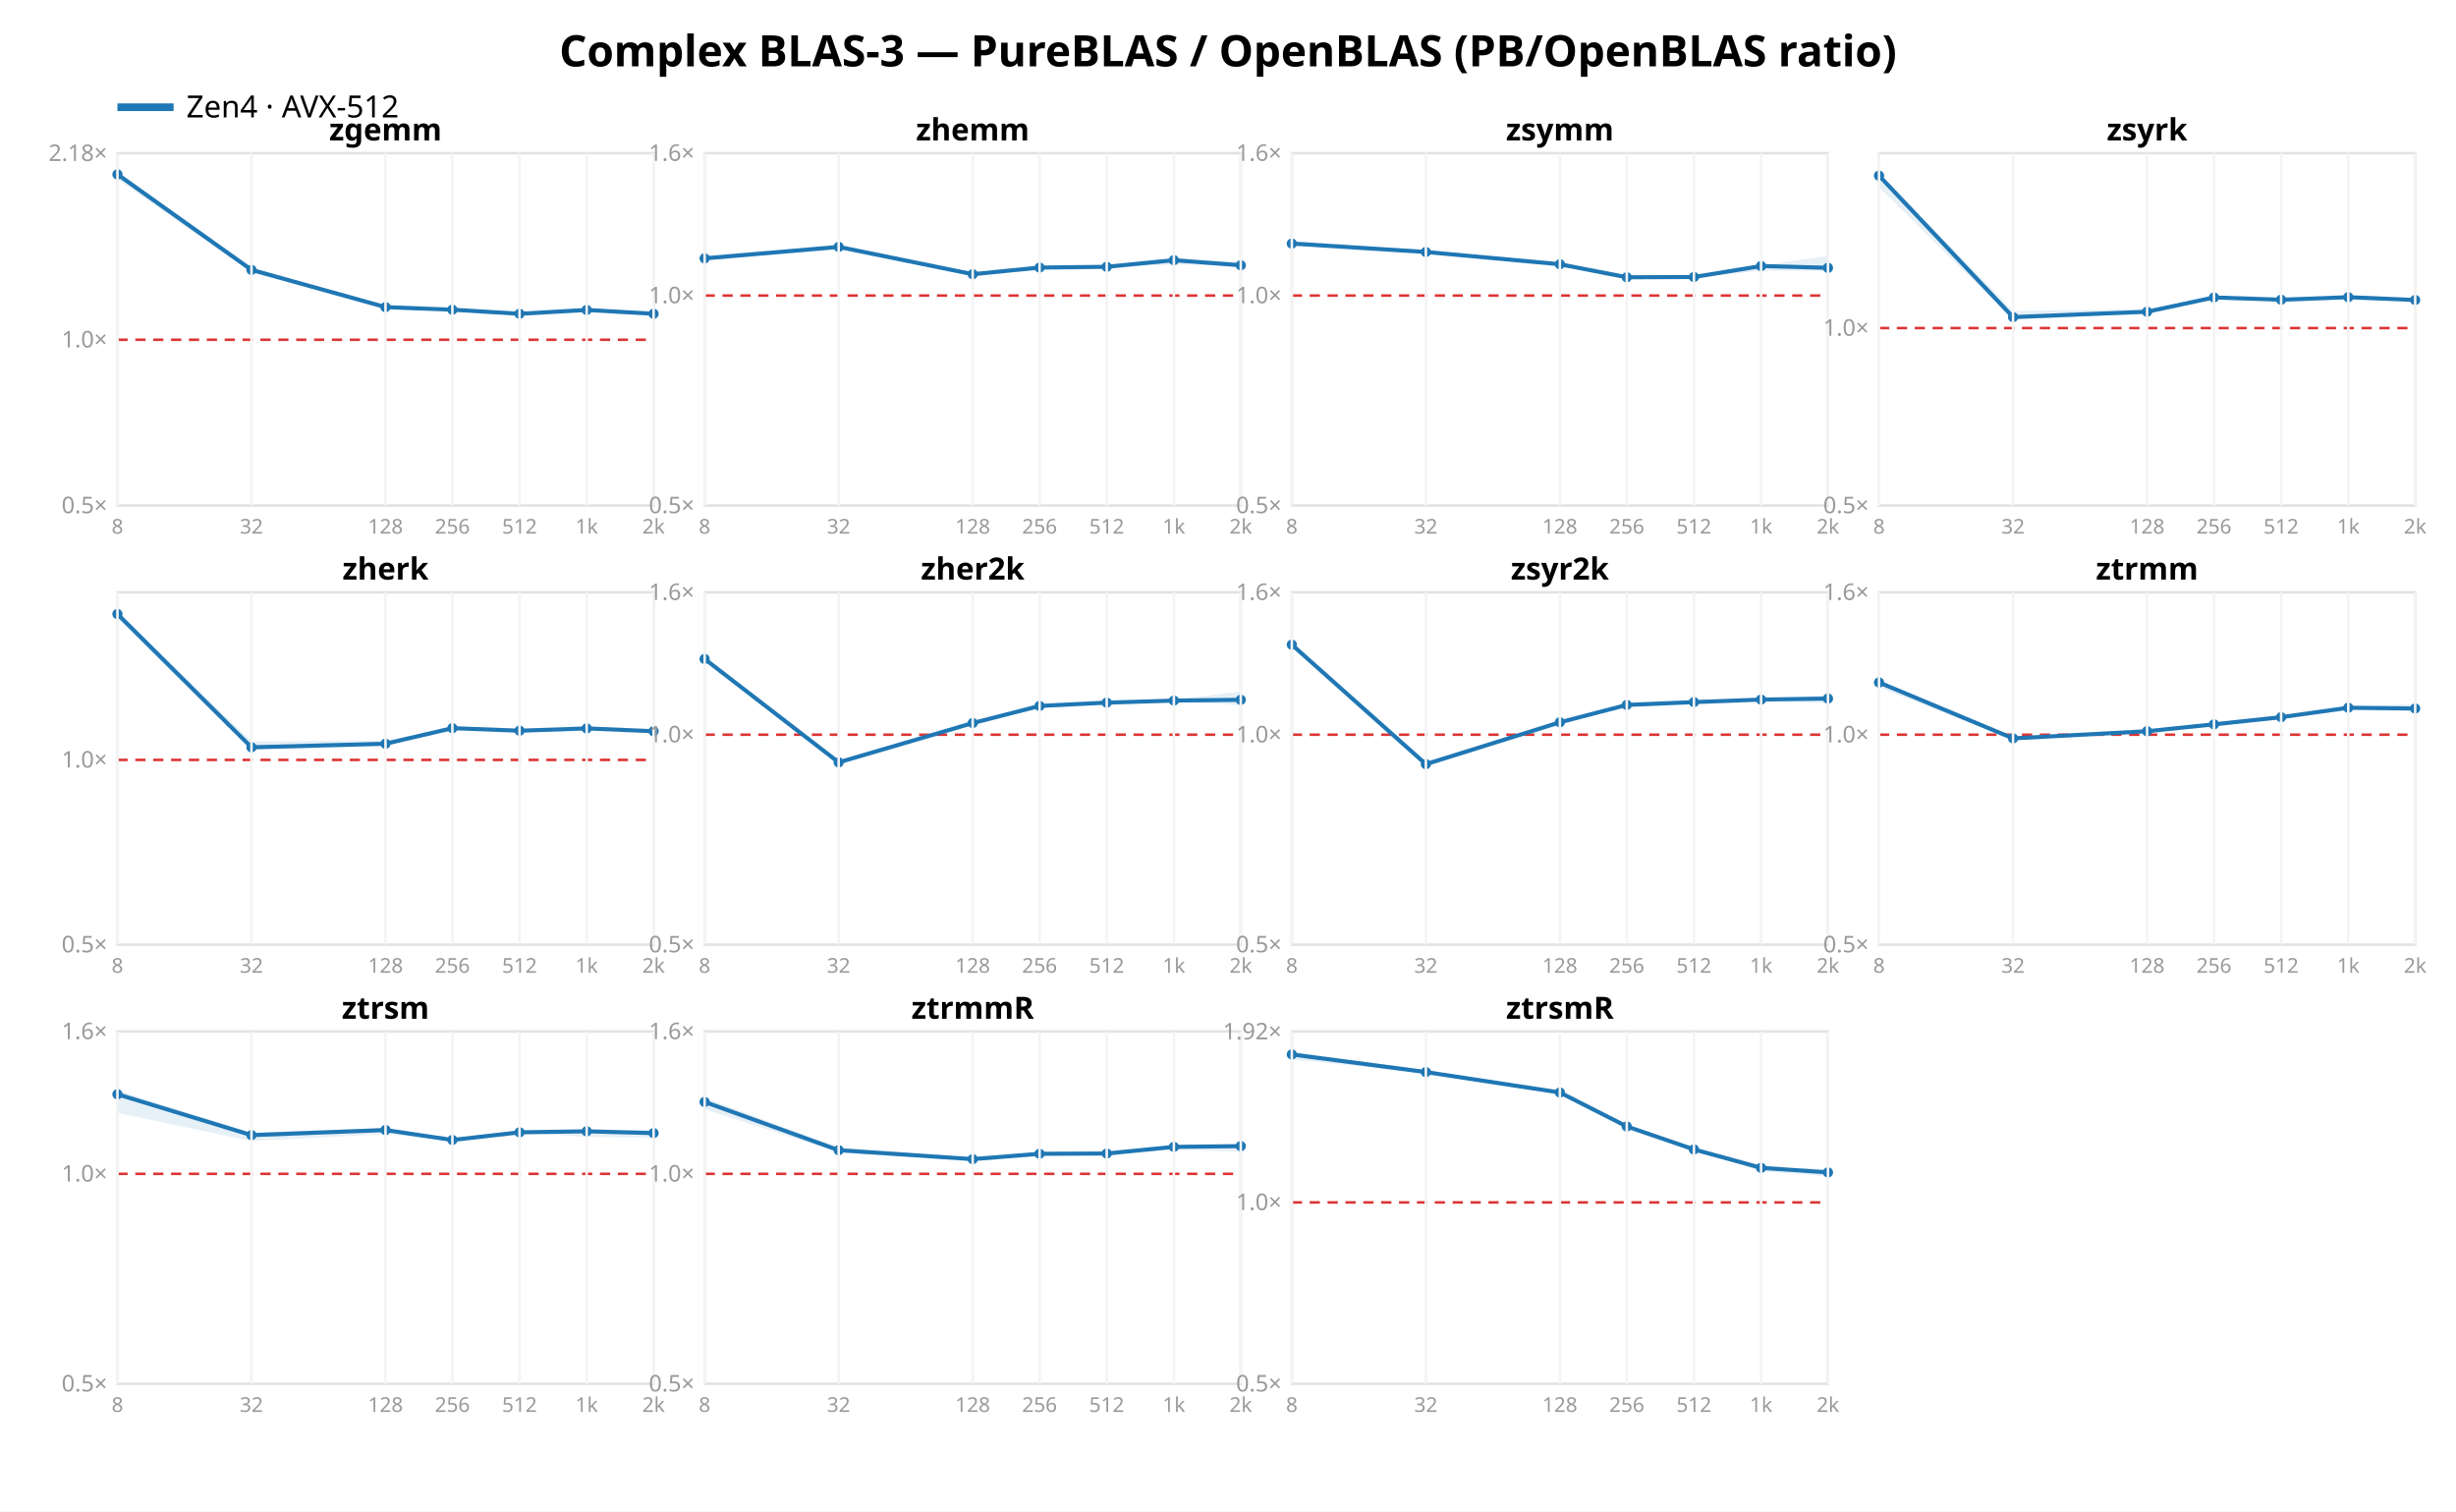
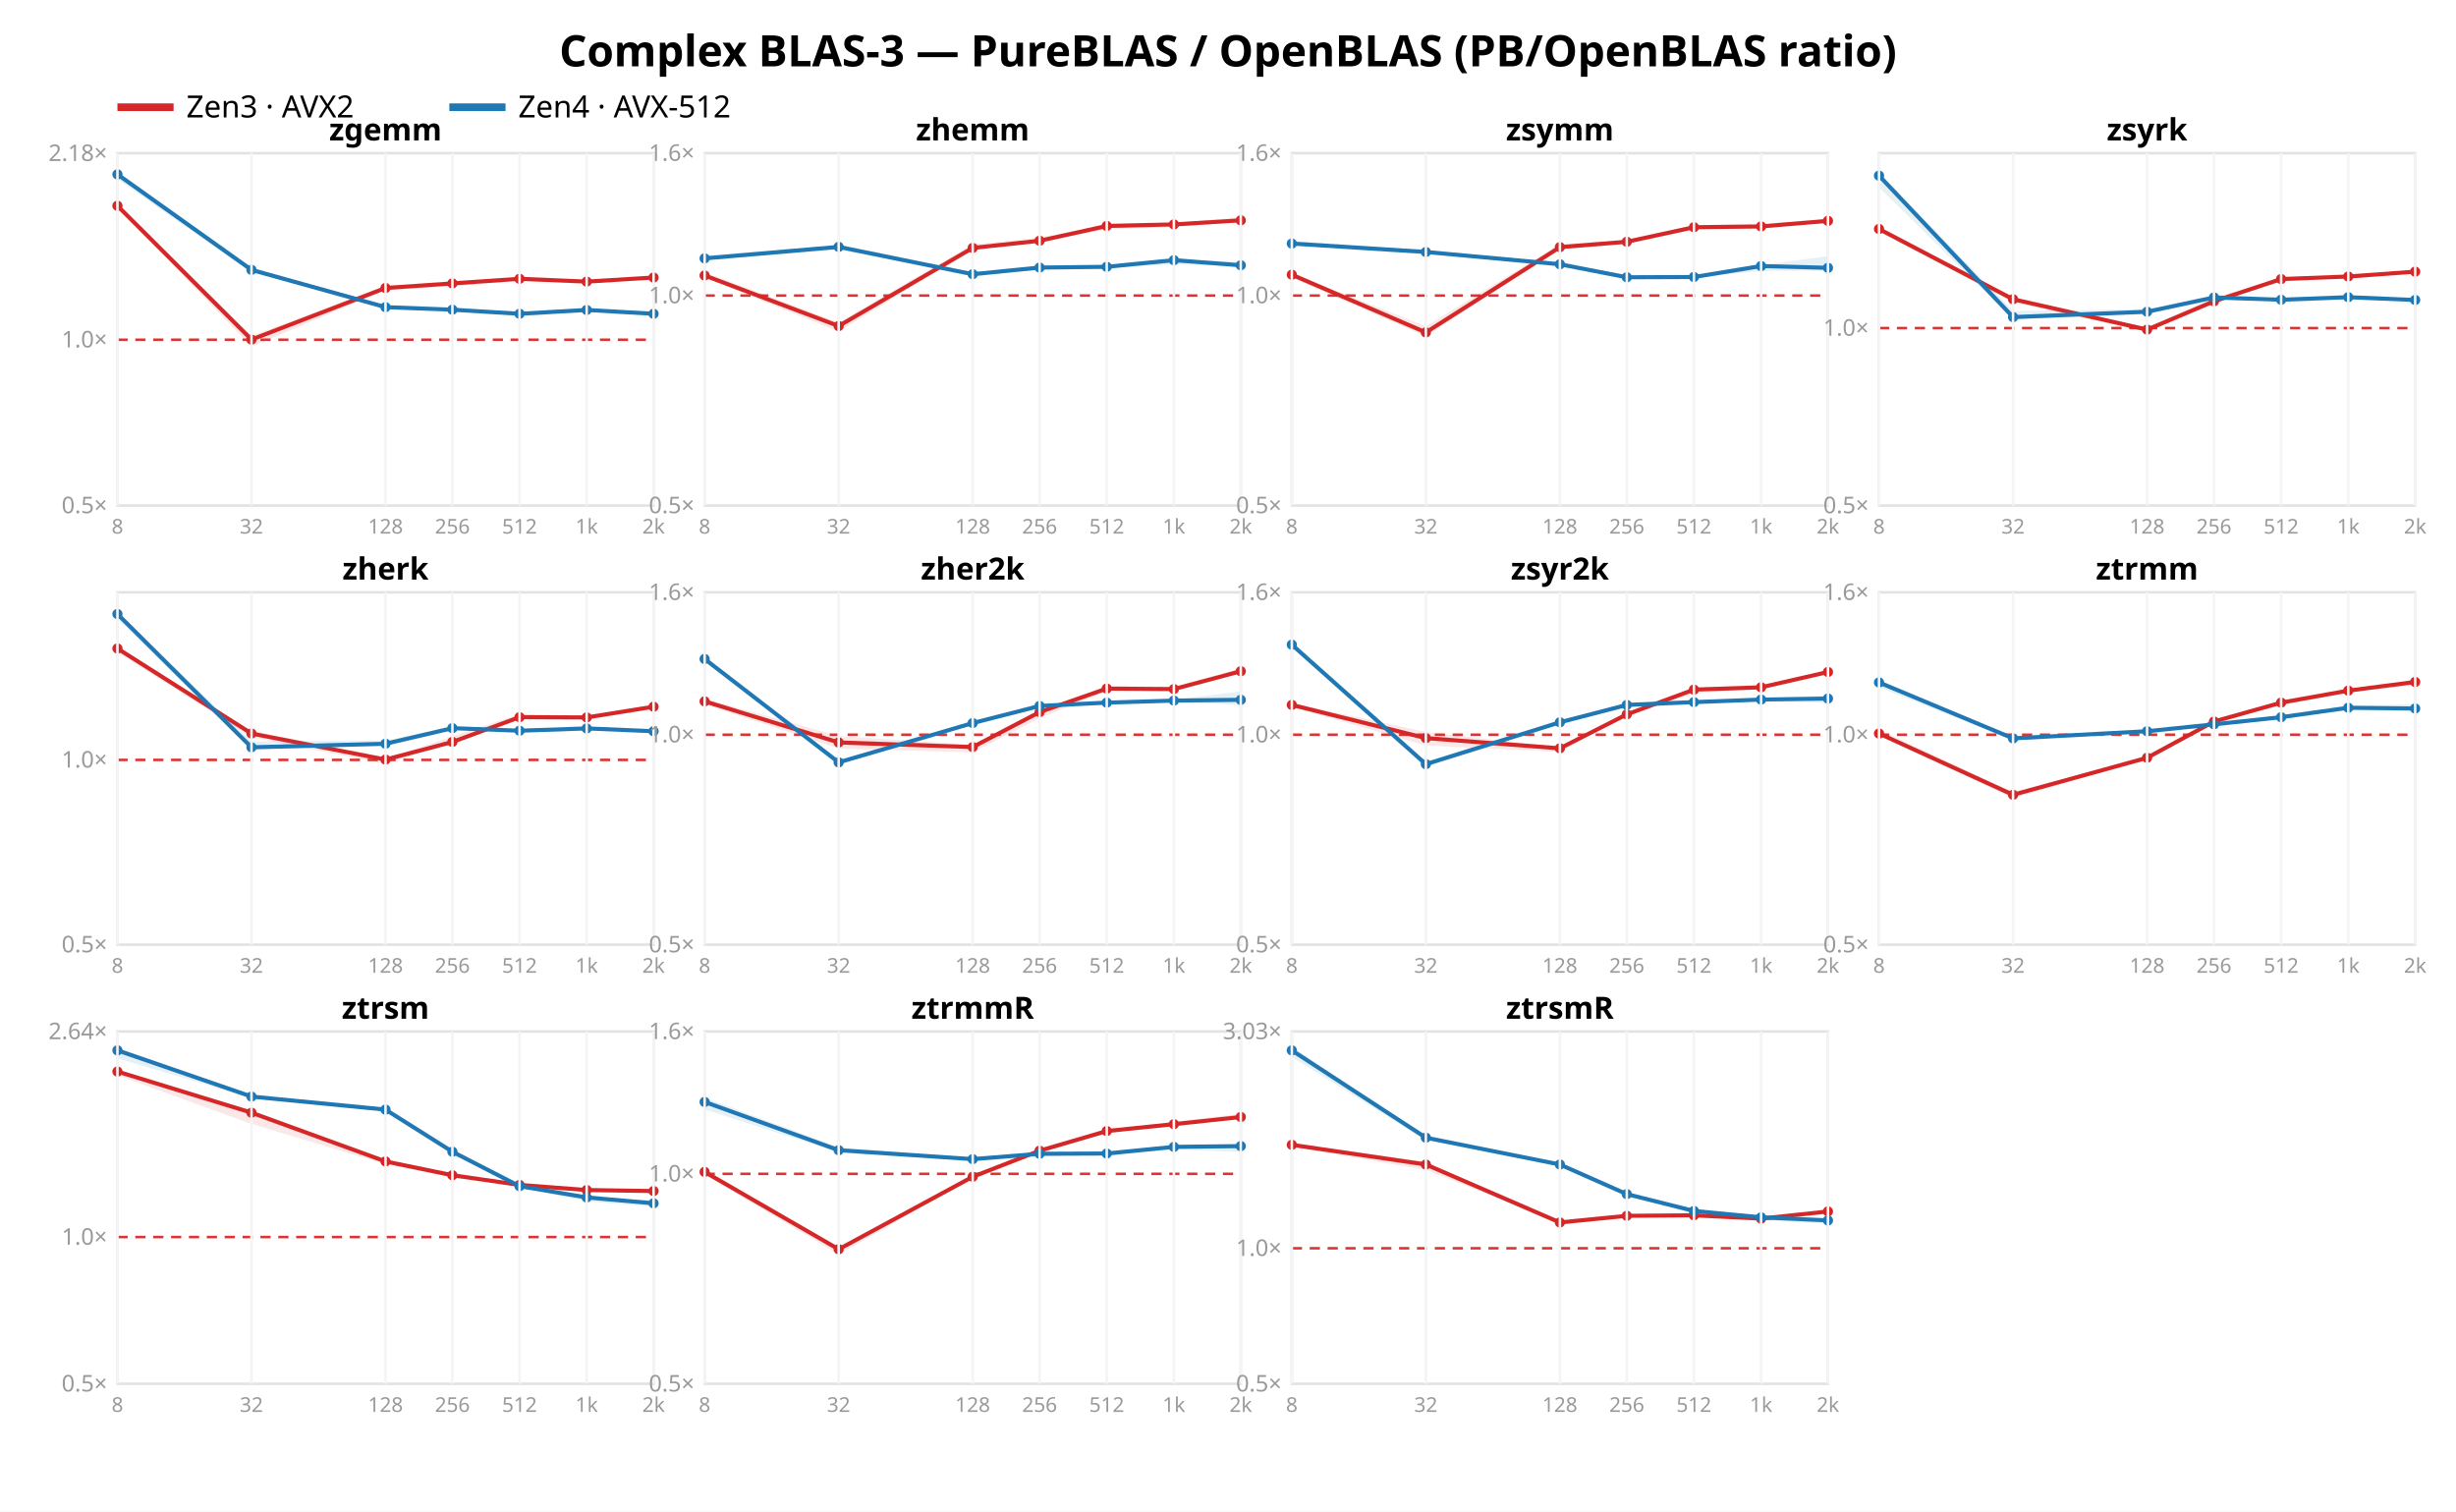
<svg xmlns="http://www.w3.org/2000/svg" width="962" height="592" font-family="sans-serif">
  <rect width="962" height="592" fill="white" />
  <text x="481.0" y="26" text-anchor="middle" font-size="17" font-weight="bold">Complex BLAS-3 — PureBLAS / OpenBLAS (PB/OpenBLAS ratio)</text>
-   <line x1="46" y1="42" x2="68" y2="42" stroke="#1f77b4" stroke-width="3" />
-   <text x="73" y="46" font-size="12">Zen4 · AVX-512</text>
+   <line x1="46" y1="42" x2="68" y2="42" stroke="#d62728" stroke-width="3" />
+   <text x="73" y="46" font-size="12">Zen3 · AVX2</text>
+   <line x1="176" y1="42" x2="198" y2="42" stroke="#1f77b4" stroke-width="3" />
+   <text x="203" y="46" font-size="12">Zen4 · AVX-512</text>
  <rect x="46" y="60" width="210" height="138" fill="none" stroke="#e2e2e2" />
  <line x1="46" y1="133.063" x2="256" y2="133.063" stroke="#d33" stroke-dasharray="4 3" />
  <text x="42" y="201.0" text-anchor="end" font-size="9" fill="#999">0.5×</text>
  <text x="42" y="136.063" text-anchor="end" font-size="9" fill="#999">1.0×</text>
  <text x="42" y="63.053" text-anchor="end" font-size="9" fill="#999">2.18×</text>
+   <polygon points="46.0,79.7 98.5,131.5 151.0,112.0 177.2,110.8 203.5,108.6 229.8,109.7 256.0,108.5 256.0,109.0 229.8,110.9 203.5,110.0 177.2,112.2 151.0,113.6 98.5,135.8 46.0,81.2" fill="#d62728" opacity="0.11" />
+   <polyline points="46.0,80.6 98.5,133.0 151.0,112.8 177.2,111.0 203.5,109.2 229.8,110.3 256.0,108.7" fill="none" stroke="#d62728" stroke-width="1.6" />
+   <circle cx="46.0" cy="80.6" r="2" fill="#d62728" />
+   <circle cx="98.5" cy="133.0" r="2" fill="#d62728" />
+   <circle cx="151.0" cy="112.8" r="2" fill="#d62728" />
+   <circle cx="177.2" cy="111.0" r="2" fill="#d62728" />
+   <circle cx="203.5" cy="109.2" r="2" fill="#d62728" />
+   <circle cx="229.8" cy="110.3" r="2" fill="#d62728" />
+   <circle cx="256.0" cy="108.7" r="2" fill="#d62728" />
  <polygon points="46.0,67.2 98.5,104.7 151.0,120.0 177.2,121.2 203.5,122.6 229.8,121.1 256.0,122.4 256.0,123.2 229.8,121.6 203.5,123.2 177.2,121.4 151.0,120.8 98.5,106.7 46.0,70.2" fill="#1f77b4" opacity="0.11" />
  <polyline points="46.0,68.3 98.5,105.7 151.0,120.3 177.2,121.3 203.5,122.9 229.8,121.4 256.0,122.9" fill="none" stroke="#1f77b4" stroke-width="1.6" />
  <circle cx="46.0" cy="68.3" r="2" fill="#1f77b4" />
  <circle cx="98.5" cy="105.7" r="2" fill="#1f77b4" />
  <circle cx="151.0" cy="120.3" r="2" fill="#1f77b4" />
  <circle cx="177.2" cy="121.3" r="2" fill="#1f77b4" />
  <circle cx="203.5" cy="122.9" r="2" fill="#1f77b4" />
  <circle cx="229.8" cy="121.4" r="2" fill="#1f77b4" />
  <circle cx="256.0" cy="122.9" r="2" fill="#1f77b4" />
  <text x="151.0" y="55" text-anchor="middle" font-size="12" font-weight="bold">zgemm</text>
  <line x1="46.0" y1="60" x2="46.0" y2="198" stroke="#f4f4f4" />
  <text x="46.0" y="209" text-anchor="middle" font-size="8" fill="#999">8</text>
  <line x1="98.5" y1="60" x2="98.5" y2="198" stroke="#f4f4f4" />
  <text x="98.5" y="209" text-anchor="middle" font-size="8" fill="#999">32</text>
  <line x1="151.0" y1="60" x2="151.0" y2="198" stroke="#f4f4f4" />
  <text x="151.0" y="209" text-anchor="middle" font-size="8" fill="#999">128</text>
  <line x1="177.2" y1="60" x2="177.2" y2="198" stroke="#f4f4f4" />
  <text x="177.2" y="209" text-anchor="middle" font-size="8" fill="#999">256</text>
  <line x1="203.5" y1="60" x2="203.5" y2="198" stroke="#f4f4f4" />
  <text x="203.5" y="209" text-anchor="middle" font-size="8" fill="#999">512</text>
  <line x1="229.8" y1="60" x2="229.8" y2="198" stroke="#f4f4f4" />
  <text x="229.8" y="209" text-anchor="middle" font-size="8" fill="#999">1k</text>
  <line x1="256.0" y1="60" x2="256.0" y2="198" stroke="#f4f4f4" />
  <text x="256.0" y="209" text-anchor="middle" font-size="8" fill="#999">2k</text>
  <rect x="276" y="60" width="210" height="138" fill="none" stroke="#e2e2e2" />
  <line x1="276" y1="115.763" x2="486" y2="115.763" stroke="#d33" stroke-dasharray="4 3" />
  <text x="272" y="201.0" text-anchor="end" font-size="9" fill="#999">0.5×</text>
  <text x="272" y="118.763" text-anchor="end" font-size="9" fill="#999">1.0×</text>
  <text x="272" y="63.0" text-anchor="end" font-size="9" fill="#999">1.6×</text>
+   <polygon points="276.0,106.6 328.5,126.3 381.0,95.7 407.2,93.1 433.5,88.1 459.8,87.3 486.0,85.1 486.0,86.9 459.8,88.9 433.5,89.9 407.2,94.5 381.0,97.5 328.5,129.9 276.0,108.7" fill="#d62728" opacity="0.11" />
+   <polyline points="276.0,107.9 328.5,127.7 381.0,97.1 407.2,94.3 433.5,88.5 459.8,87.9 486.0,86.3" fill="none" stroke="#d62728" stroke-width="1.6" />
+   <circle cx="276.0" cy="107.9" r="2" fill="#d62728" />
+   <circle cx="328.5" cy="127.7" r="2" fill="#d62728" />
+   <circle cx="381.0" cy="97.1" r="2" fill="#d62728" />
+   <circle cx="407.2" cy="94.3" r="2" fill="#d62728" />
+   <circle cx="433.5" cy="88.5" r="2" fill="#d62728" />
+   <circle cx="459.8" cy="87.9" r="2" fill="#d62728" />
+   <circle cx="486.0" cy="86.3" r="2" fill="#d62728" />
  <polygon points="276.0,100.0 328.5,96.2 381.0,107.1 407.2,104.6 433.5,104.0 459.8,101.6 486.0,102.5 486.0,104.1 459.8,103.6 433.5,104.7 407.2,104.9 381.0,107.7 328.5,97.7 276.0,101.9" fill="#1f77b4" opacity="0.11" />
  <polyline points="276.0,101.2 328.5,96.7 381.0,107.4 407.2,104.8 433.5,104.5 459.8,101.9 486.0,103.9" fill="none" stroke="#1f77b4" stroke-width="1.6" />
  <circle cx="276.0" cy="101.2" r="2" fill="#1f77b4" />
  <circle cx="328.5" cy="96.7" r="2" fill="#1f77b4" />
  <circle cx="381.0" cy="107.4" r="2" fill="#1f77b4" />
  <circle cx="407.2" cy="104.8" r="2" fill="#1f77b4" />
  <circle cx="433.5" cy="104.5" r="2" fill="#1f77b4" />
  <circle cx="459.8" cy="101.9" r="2" fill="#1f77b4" />
  <circle cx="486.0" cy="103.9" r="2" fill="#1f77b4" />
  <text x="381.0" y="55" text-anchor="middle" font-size="12" font-weight="bold">zhemm</text>
  <line x1="276.0" y1="60" x2="276.0" y2="198" stroke="#f4f4f4" />
  <text x="276.0" y="209" text-anchor="middle" font-size="8" fill="#999">8</text>
  <line x1="328.5" y1="60" x2="328.5" y2="198" stroke="#f4f4f4" />
  <text x="328.5" y="209" text-anchor="middle" font-size="8" fill="#999">32</text>
  <line x1="381.0" y1="60" x2="381.0" y2="198" stroke="#f4f4f4" />
  <text x="381.0" y="209" text-anchor="middle" font-size="8" fill="#999">128</text>
  <line x1="407.2" y1="60" x2="407.2" y2="198" stroke="#f4f4f4" />
  <text x="407.2" y="209" text-anchor="middle" font-size="8" fill="#999">256</text>
  <line x1="433.5" y1="60" x2="433.5" y2="198" stroke="#f4f4f4" />
  <text x="433.5" y="209" text-anchor="middle" font-size="8" fill="#999">512</text>
  <line x1="459.8" y1="60" x2="459.8" y2="198" stroke="#f4f4f4" />
  <text x="459.8" y="209" text-anchor="middle" font-size="8" fill="#999">1k</text>
  <line x1="486.0" y1="60" x2="486.0" y2="198" stroke="#f4f4f4" />
  <text x="486.0" y="209" text-anchor="middle" font-size="8" fill="#999">2k</text>
  <rect x="506" y="60" width="210" height="138" fill="none" stroke="#e2e2e2" />
  <line x1="506" y1="115.763" x2="716" y2="115.763" stroke="#d33" stroke-dasharray="4 3" />
  <text x="502" y="201.0" text-anchor="end" font-size="9" fill="#999">0.5×</text>
  <text x="502" y="118.763" text-anchor="end" font-size="9" fill="#999">1.0×</text>
  <text x="502" y="63.0" text-anchor="end" font-size="9" fill="#999">1.6×</text>
+   <polygon points="506.0,107.0 558.5,127.8 611.0,95.6 637.2,93.9 663.5,88.2 689.8,87.6 716.0,85.8 716.0,87.2 689.8,89.0 663.5,89.4 637.2,94.8 611.0,97.6 558.5,131.7 506.0,108.8" fill="#d62728" opacity="0.11" />
+   <polyline points="506.0,107.6 558.5,130.2 611.0,96.8 637.2,94.7 663.5,89.0 689.8,88.7 716.0,86.5" fill="none" stroke="#d62728" stroke-width="1.6" />
+   <circle cx="506.0" cy="107.6" r="2" fill="#d62728" />
+   <circle cx="558.5" cy="130.2" r="2" fill="#d62728" />
+   <circle cx="611.0" cy="96.8" r="2" fill="#d62728" />
+   <circle cx="637.2" cy="94.7" r="2" fill="#d62728" />
+   <circle cx="663.5" cy="89.0" r="2" fill="#d62728" />
+   <circle cx="689.8" cy="88.7" r="2" fill="#d62728" />
+   <circle cx="716.0" cy="86.5" r="2" fill="#d62728" />
  <polygon points="506.0,94.4 558.5,97.9 611.0,103.2 637.2,108.4 663.5,108.2 689.8,103.8 716.0,100.3 716.0,106.0 689.8,106.1 663.5,108.7 637.2,108.7 611.0,103.8 558.5,99.2 506.0,96.0" fill="#1f77b4" opacity="0.11" />
  <polyline points="506.0,95.4 558.5,98.7 611.0,103.5 637.2,108.6 663.5,108.5 689.8,104.2 716.0,104.9" fill="none" stroke="#1f77b4" stroke-width="1.6" />
  <circle cx="506.0" cy="95.4" r="2" fill="#1f77b4" />
  <circle cx="558.5" cy="98.7" r="2" fill="#1f77b4" />
  <circle cx="611.0" cy="103.5" r="2" fill="#1f77b4" />
  <circle cx="637.2" cy="108.6" r="2" fill="#1f77b4" />
  <circle cx="663.5" cy="108.5" r="2" fill="#1f77b4" />
  <circle cx="689.8" cy="104.2" r="2" fill="#1f77b4" />
  <circle cx="716.0" cy="104.9" r="2" fill="#1f77b4" />
  <text x="611.0" y="55" text-anchor="middle" font-size="12" font-weight="bold">zsymm</text>
  <line x1="506.0" y1="60" x2="506.0" y2="198" stroke="#f4f4f4" />
  <text x="506.0" y="209" text-anchor="middle" font-size="8" fill="#999">8</text>
  <line x1="558.5" y1="60" x2="558.5" y2="198" stroke="#f4f4f4" />
  <text x="558.5" y="209" text-anchor="middle" font-size="8" fill="#999">32</text>
  <line x1="611.0" y1="60" x2="611.0" y2="198" stroke="#f4f4f4" />
  <text x="611.0" y="209" text-anchor="middle" font-size="8" fill="#999">128</text>
  <line x1="637.2" y1="60" x2="637.2" y2="198" stroke="#f4f4f4" />
  <text x="637.2" y="209" text-anchor="middle" font-size="8" fill="#999">256</text>
  <line x1="663.5" y1="60" x2="663.5" y2="198" stroke="#f4f4f4" />
  <text x="663.5" y="209" text-anchor="middle" font-size="8" fill="#999">512</text>
  <line x1="689.8" y1="60" x2="689.8" y2="198" stroke="#f4f4f4" />
  <text x="689.8" y="209" text-anchor="middle" font-size="8" fill="#999">1k</text>
  <line x1="716.0" y1="60" x2="716.0" y2="198" stroke="#f4f4f4" />
  <text x="716.0" y="209" text-anchor="middle" font-size="8" fill="#999">2k</text>
  <rect x="736" y="60" width="210" height="138" fill="none" stroke="#e2e2e2" />
  <line x1="736" y1="128.494" x2="946" y2="128.494" stroke="#d33" stroke-dasharray="4 3" />
  <text x="732" y="201.0" text-anchor="end" font-size="9" fill="#999">0.5×</text>
  <text x="732" y="131.494" text-anchor="end" font-size="9" fill="#999">1.0×</text>
+   <polygon points="736.0,89.0 788.5,116.7 841.0,128.4 867.2,116.5 893.5,109.1 919.8,108.0 946.0,106.2 946.0,106.7 919.8,108.5 893.5,110.1 867.2,118.4 841.0,130.0 788.5,118.4 736.0,90.7" fill="#d62728" opacity="0.11" />
+   <polyline points="736.0,89.7 788.5,117.2 841.0,129.1 867.2,118.0 893.5,109.3 919.8,108.3 946.0,106.4" fill="none" stroke="#d62728" stroke-width="1.6" />
+   <circle cx="736.0" cy="89.7" r="2" fill="#d62728" />
+   <circle cx="788.5" cy="117.2" r="2" fill="#d62728" />
+   <circle cx="841.0" cy="129.1" r="2" fill="#d62728" />
+   <circle cx="867.2" cy="118.0" r="2" fill="#d62728" />
+   <circle cx="893.5" cy="109.3" r="2" fill="#d62728" />
+   <circle cx="919.8" cy="108.3" r="2" fill="#d62728" />
+   <circle cx="946.0" cy="106.4" r="2" fill="#d62728" />
  <polygon points="736.0,67.7 788.5,121.8 841.0,121.1 867.2,116.1 893.5,116.8 919.8,116.1 946.0,117.0 946.0,117.8 919.8,117.0 893.5,117.7 867.2,116.6 841.0,122.8 788.5,125.1 736.0,73.4" fill="#1f77b4" opacity="0.11" />
  <polyline points="736.0,68.8 788.5,124.2 841.0,122.1 867.2,116.5 893.5,117.4 919.8,116.4 946.0,117.5" fill="none" stroke="#1f77b4" stroke-width="1.6" />
  <circle cx="736.0" cy="68.8" r="2" fill="#1f77b4" />
  <circle cx="788.5" cy="124.2" r="2" fill="#1f77b4" />
  <circle cx="841.0" cy="122.1" r="2" fill="#1f77b4" />
  <circle cx="867.2" cy="116.5" r="2" fill="#1f77b4" />
  <circle cx="893.5" cy="117.4" r="2" fill="#1f77b4" />
  <circle cx="919.8" cy="116.4" r="2" fill="#1f77b4" />
  <circle cx="946.0" cy="117.5" r="2" fill="#1f77b4" />
  <text x="841.0" y="55" text-anchor="middle" font-size="12" font-weight="bold">zsyrk</text>
  <line x1="736.0" y1="60" x2="736.0" y2="198" stroke="#f4f4f4" />
  <text x="736.0" y="209" text-anchor="middle" font-size="8" fill="#999">8</text>
  <line x1="788.5" y1="60" x2="788.5" y2="198" stroke="#f4f4f4" />
  <text x="788.5" y="209" text-anchor="middle" font-size="8" fill="#999">32</text>
  <line x1="841.0" y1="60" x2="841.0" y2="198" stroke="#f4f4f4" />
  <text x="841.0" y="209" text-anchor="middle" font-size="8" fill="#999">128</text>
  <line x1="867.2" y1="60" x2="867.2" y2="198" stroke="#f4f4f4" />
  <text x="867.2" y="209" text-anchor="middle" font-size="8" fill="#999">256</text>
  <line x1="893.5" y1="60" x2="893.5" y2="198" stroke="#f4f4f4" />
  <text x="893.5" y="209" text-anchor="middle" font-size="8" fill="#999">512</text>
  <line x1="919.8" y1="60" x2="919.8" y2="198" stroke="#f4f4f4" />
  <text x="919.8" y="209" text-anchor="middle" font-size="8" fill="#999">1k</text>
  <line x1="946.0" y1="60" x2="946.0" y2="198" stroke="#f4f4f4" />
  <text x="946.0" y="209" text-anchor="middle" font-size="8" fill="#999">2k</text>
  <rect x="46" y="232" width="210" height="138" fill="none" stroke="#e2e2e2" />
  <line x1="46" y1="297.634" x2="256" y2="297.634" stroke="#d33" stroke-dasharray="4 3" />
  <text x="42" y="373.0" text-anchor="end" font-size="9" fill="#999">0.5×</text>
  <text x="42" y="300.634" text-anchor="end" font-size="9" fill="#999">1.0×</text>
+   <polygon points="46.0,253.3 98.5,286.2 151.0,297.2 177.2,288.4 203.5,279.7 229.8,280.3 256.0,276.0 256.0,277.2 229.8,281.8 203.5,281.5 177.2,290.9 151.0,299.2 98.5,288.8 46.0,255.4" fill="#d62728" opacity="0.11" />
+   <polyline points="46.0,254.0 98.5,287.3 151.0,297.5 177.2,290.6 203.5,280.9 229.8,281.0 256.0,276.8" fill="none" stroke="#d62728" stroke-width="1.6" />
+   <circle cx="46.0" cy="254.0" r="2" fill="#d62728" />
+   <circle cx="98.5" cy="287.3" r="2" fill="#d62728" />
+   <circle cx="151.0" cy="297.5" r="2" fill="#d62728" />
+   <circle cx="177.2" cy="290.6" r="2" fill="#d62728" />
+   <circle cx="203.5" cy="280.9" r="2" fill="#d62728" />
+   <circle cx="229.8" cy="281.0" r="2" fill="#d62728" />
+   <circle cx="256.0" cy="276.8" r="2" fill="#d62728" />
  <polygon points="46.0,240.0 98.5,290.4 151.0,290.0 177.2,284.9 203.5,285.6 229.8,285.1 256.0,285.9 256.0,286.6 229.8,285.7 203.5,286.4 177.2,285.4 151.0,292.1 98.5,293.6 46.0,242.3" fill="#1f77b4" opacity="0.11" />
  <polyline points="46.0,240.5 98.5,292.7 151.0,291.3 177.2,285.2 203.5,286.2 229.8,285.3 256.0,286.4" fill="none" stroke="#1f77b4" stroke-width="1.6" />
  <circle cx="46.0" cy="240.5" r="2" fill="#1f77b4" />
  <circle cx="98.5" cy="292.7" r="2" fill="#1f77b4" />
  <circle cx="151.0" cy="291.3" r="2" fill="#1f77b4" />
  <circle cx="177.2" cy="285.2" r="2" fill="#1f77b4" />
  <circle cx="203.5" cy="286.2" r="2" fill="#1f77b4" />
  <circle cx="229.8" cy="285.3" r="2" fill="#1f77b4" />
  <circle cx="256.0" cy="286.4" r="2" fill="#1f77b4" />
  <text x="151.0" y="227" text-anchor="middle" font-size="12" font-weight="bold">zherk</text>
  <line x1="46.0" y1="232" x2="46.0" y2="370" stroke="#f4f4f4" />
  <text x="46.0" y="381" text-anchor="middle" font-size="8" fill="#999">8</text>
  <line x1="98.5" y1="232" x2="98.5" y2="370" stroke="#f4f4f4" />
  <text x="98.5" y="381" text-anchor="middle" font-size="8" fill="#999">32</text>
  <line x1="151.0" y1="232" x2="151.0" y2="370" stroke="#f4f4f4" />
  <text x="151.0" y="381" text-anchor="middle" font-size="8" fill="#999">128</text>
  <line x1="177.2" y1="232" x2="177.2" y2="370" stroke="#f4f4f4" />
  <text x="177.2" y="381" text-anchor="middle" font-size="8" fill="#999">256</text>
  <line x1="203.5" y1="232" x2="203.5" y2="370" stroke="#f4f4f4" />
  <text x="203.5" y="381" text-anchor="middle" font-size="8" fill="#999">512</text>
  <line x1="229.8" y1="232" x2="229.8" y2="370" stroke="#f4f4f4" />
  <text x="229.8" y="381" text-anchor="middle" font-size="8" fill="#999">1k</text>
  <line x1="256.0" y1="232" x2="256.0" y2="370" stroke="#f4f4f4" />
  <text x="256.0" y="381" text-anchor="middle" font-size="8" fill="#999">2k</text>
  <rect x="276" y="232" width="210" height="138" fill="none" stroke="#e2e2e2" />
  <line x1="276" y1="287.763" x2="486" y2="287.763" stroke="#d33" stroke-dasharray="4 3" />
  <text x="272" y="373.0" text-anchor="end" font-size="9" fill="#999">0.5×</text>
  <text x="272" y="290.763" text-anchor="end" font-size="9" fill="#999">1.0×</text>
  <text x="272" y="235.0" text-anchor="end" font-size="9" fill="#999">1.6×</text>
+   <polygon points="276.0,273.6 328.5,288.3 381.0,291.7 407.2,278.6 433.5,268.8 459.8,268.9 486.0,261.8 486.0,263.0 459.8,270.3 433.5,270.7 407.2,281.3 381.0,294.7 328.5,293.2 276.0,275.9" fill="#d62728" opacity="0.11" />
+   <polyline points="276.0,274.7 328.5,290.8 381.0,292.6 407.2,278.9 433.5,269.7 459.8,269.9 486.0,262.9" fill="none" stroke="#d62728" stroke-width="1.6" />
+   <circle cx="276.0" cy="274.7" r="2" fill="#d62728" />
+   <circle cx="328.5" cy="290.8" r="2" fill="#d62728" />
+   <circle cx="381.0" cy="292.6" r="2" fill="#d62728" />
+   <circle cx="407.2" cy="278.9" r="2" fill="#d62728" />
+   <circle cx="433.5" cy="269.7" r="2" fill="#d62728" />
+   <circle cx="459.8" cy="269.9" r="2" fill="#d62728" />
+   <circle cx="486.0" cy="262.9" r="2" fill="#d62728" />
  <polygon points="276.0,257.5 328.5,297.6 381.0,282.9 407.2,276.3 433.5,274.9 459.8,274.1 486.0,270.8 486.0,276.2 459.8,274.6 433.5,275.9 407.2,276.7 381.0,283.6 328.5,299.2 276.0,258.8" fill="#1f77b4" opacity="0.11" />
  <polyline points="276.0,258.1 328.5,298.6 381.0,283.2 407.2,276.5 433.5,275.2 459.8,274.4 486.0,274.1" fill="none" stroke="#1f77b4" stroke-width="1.6" />
  <circle cx="276.0" cy="258.1" r="2" fill="#1f77b4" />
  <circle cx="328.5" cy="298.6" r="2" fill="#1f77b4" />
  <circle cx="381.0" cy="283.2" r="2" fill="#1f77b4" />
  <circle cx="407.2" cy="276.5" r="2" fill="#1f77b4" />
  <circle cx="433.5" cy="275.2" r="2" fill="#1f77b4" />
  <circle cx="459.8" cy="274.4" r="2" fill="#1f77b4" />
  <circle cx="486.0" cy="274.1" r="2" fill="#1f77b4" />
  <text x="381.0" y="227" text-anchor="middle" font-size="12" font-weight="bold">zher2k</text>
  <line x1="276.0" y1="232" x2="276.0" y2="370" stroke="#f4f4f4" />
  <text x="276.0" y="381" text-anchor="middle" font-size="8" fill="#999">8</text>
  <line x1="328.5" y1="232" x2="328.5" y2="370" stroke="#f4f4f4" />
  <text x="328.5" y="381" text-anchor="middle" font-size="8" fill="#999">32</text>
  <line x1="381.0" y1="232" x2="381.0" y2="370" stroke="#f4f4f4" />
  <text x="381.0" y="381" text-anchor="middle" font-size="8" fill="#999">128</text>
  <line x1="407.2" y1="232" x2="407.2" y2="370" stroke="#f4f4f4" />
  <text x="407.2" y="381" text-anchor="middle" font-size="8" fill="#999">256</text>
  <line x1="433.5" y1="232" x2="433.5" y2="370" stroke="#f4f4f4" />
  <text x="433.5" y="381" text-anchor="middle" font-size="8" fill="#999">512</text>
  <line x1="459.8" y1="232" x2="459.8" y2="370" stroke="#f4f4f4" />
  <text x="459.8" y="381" text-anchor="middle" font-size="8" fill="#999">1k</text>
  <line x1="486.0" y1="232" x2="486.0" y2="370" stroke="#f4f4f4" />
  <text x="486.0" y="381" text-anchor="middle" font-size="8" fill="#999">2k</text>
  <rect x="506" y="232" width="210" height="138" fill="none" stroke="#e2e2e2" />
  <line x1="506" y1="287.763" x2="716" y2="287.763" stroke="#d33" stroke-dasharray="4 3" />
  <text x="502" y="373.0" text-anchor="end" font-size="9" fill="#999">0.5×</text>
  <text x="502" y="290.763" text-anchor="end" font-size="9" fill="#999">1.0×</text>
  <text x="502" y="235.0" text-anchor="end" font-size="9" fill="#999">1.6×</text>
+   <polygon points="506.0,275.3 558.5,286.7 611.0,292.7 637.2,279.6 663.5,269.4 689.8,268.5 716.0,262.7 716.0,263.5 689.8,269.5 663.5,271.7 637.2,280.0 611.0,294.5 558.5,292.0 506.0,276.9" fill="#d62728" opacity="0.11" />
+   <polyline points="506.0,276.1 558.5,289.1 611.0,293.1 637.2,279.8 663.5,270.1 689.8,269.2 716.0,263.2" fill="none" stroke="#d62728" stroke-width="1.6" />
+   <circle cx="506.0" cy="276.1" r="2" fill="#d62728" />
+   <circle cx="558.5" cy="289.1" r="2" fill="#d62728" />
+   <circle cx="611.0" cy="293.1" r="2" fill="#d62728" />
+   <circle cx="637.2" cy="279.8" r="2" fill="#d62728" />
+   <circle cx="663.5" cy="270.1" r="2" fill="#d62728" />
+   <circle cx="689.8" cy="269.2" r="2" fill="#d62728" />
+   <circle cx="716.0" cy="263.2" r="2" fill="#d62728" />
  <polygon points="506.0,251.9 558.5,298.6 611.0,282.6 637.2,275.9 663.5,274.8 689.8,273.6 716.0,272.3 716.0,275.4 689.8,274.3 663.5,275.5 637.2,276.4 611.0,283.3 558.5,300.4 506.0,253.5" fill="#1f77b4" opacity="0.11" />
  <polyline points="506.0,252.5 558.5,299.3 611.0,282.9 637.2,276.1 663.5,275.0 689.8,274.0 716.0,273.6" fill="none" stroke="#1f77b4" stroke-width="1.6" />
  <circle cx="506.0" cy="252.5" r="2" fill="#1f77b4" />
  <circle cx="558.5" cy="299.3" r="2" fill="#1f77b4" />
  <circle cx="611.0" cy="282.9" r="2" fill="#1f77b4" />
  <circle cx="637.2" cy="276.1" r="2" fill="#1f77b4" />
  <circle cx="663.5" cy="275.0" r="2" fill="#1f77b4" />
  <circle cx="689.8" cy="274.0" r="2" fill="#1f77b4" />
  <circle cx="716.0" cy="273.6" r="2" fill="#1f77b4" />
  <text x="611.0" y="227" text-anchor="middle" font-size="12" font-weight="bold">zsyr2k</text>
  <line x1="506.0" y1="232" x2="506.0" y2="370" stroke="#f4f4f4" />
  <text x="506.0" y="381" text-anchor="middle" font-size="8" fill="#999">8</text>
  <line x1="558.5" y1="232" x2="558.5" y2="370" stroke="#f4f4f4" />
  <text x="558.5" y="381" text-anchor="middle" font-size="8" fill="#999">32</text>
  <line x1="611.0" y1="232" x2="611.0" y2="370" stroke="#f4f4f4" />
  <text x="611.0" y="381" text-anchor="middle" font-size="8" fill="#999">128</text>
  <line x1="637.2" y1="232" x2="637.2" y2="370" stroke="#f4f4f4" />
  <text x="637.2" y="381" text-anchor="middle" font-size="8" fill="#999">256</text>
  <line x1="663.5" y1="232" x2="663.5" y2="370" stroke="#f4f4f4" />
  <text x="663.5" y="381" text-anchor="middle" font-size="8" fill="#999">512</text>
  <line x1="689.8" y1="232" x2="689.8" y2="370" stroke="#f4f4f4" />
  <text x="689.8" y="381" text-anchor="middle" font-size="8" fill="#999">1k</text>
  <line x1="716.0" y1="232" x2="716.0" y2="370" stroke="#f4f4f4" />
  <text x="716.0" y="381" text-anchor="middle" font-size="8" fill="#999">2k</text>
  <rect x="736" y="232" width="210" height="138" fill="none" stroke="#e2e2e2" />
  <line x1="736" y1="287.763" x2="946" y2="287.763" stroke="#d33" stroke-dasharray="4 3" />
  <text x="732" y="373.0" text-anchor="end" font-size="9" fill="#999">0.5×</text>
  <text x="732" y="290.763" text-anchor="end" font-size="9" fill="#999">1.0×</text>
  <text x="732" y="235.0" text-anchor="end" font-size="9" fill="#999">1.6×</text>
+   <polygon points="736.0,285.8 788.5,310.2 841.0,296.7 867.2,282.2 893.5,274.9 919.8,270.3 946.0,266.5 946.0,268.6 919.8,270.9 893.5,276.3 867.2,282.9 841.0,297.2 788.5,312.7 736.0,287.8" fill="#d62728" opacity="0.11" />
+   <polyline points="736.0,287.3 788.5,311.3 841.0,296.8 867.2,282.6 893.5,275.2 919.8,270.5 946.0,267.1" fill="none" stroke="#d62728" stroke-width="1.6" />
+   <circle cx="736.0" cy="287.3" r="2" fill="#d62728" />
+   <circle cx="788.5" cy="311.3" r="2" fill="#d62728" />
+   <circle cx="841.0" cy="296.8" r="2" fill="#d62728" />
+   <circle cx="867.2" cy="282.6" r="2" fill="#d62728" />
+   <circle cx="893.5" cy="275.2" r="2" fill="#d62728" />
+   <circle cx="919.8" cy="270.5" r="2" fill="#d62728" />
+   <circle cx="946.0" cy="267.1" r="2" fill="#d62728" />
  <polygon points="736.0,266.4 788.5,288.7 841.0,286.0 867.2,283.5 893.5,280.6 919.8,276.8 946.0,275.7 946.0,278.6 919.8,278.1 893.5,281.0 867.2,284.2 841.0,286.9 788.5,289.9 736.0,269.2" fill="#1f77b4" opacity="0.11" />
  <polyline points="736.0,267.3 788.5,289.2 841.0,286.4 867.2,283.7 893.5,280.9 919.8,277.2 946.0,277.5" fill="none" stroke="#1f77b4" stroke-width="1.6" />
  <circle cx="736.0" cy="267.3" r="2" fill="#1f77b4" />
  <circle cx="788.5" cy="289.2" r="2" fill="#1f77b4" />
  <circle cx="841.0" cy="286.4" r="2" fill="#1f77b4" />
  <circle cx="867.2" cy="283.7" r="2" fill="#1f77b4" />
  <circle cx="893.5" cy="280.9" r="2" fill="#1f77b4" />
  <circle cx="919.8" cy="277.2" r="2" fill="#1f77b4" />
  <circle cx="946.0" cy="277.5" r="2" fill="#1f77b4" />
  <text x="841.0" y="227" text-anchor="middle" font-size="12" font-weight="bold">ztrmm</text>
  <line x1="736.0" y1="232" x2="736.0" y2="370" stroke="#f4f4f4" />
  <text x="736.0" y="381" text-anchor="middle" font-size="8" fill="#999">8</text>
  <line x1="788.5" y1="232" x2="788.5" y2="370" stroke="#f4f4f4" />
  <text x="788.5" y="381" text-anchor="middle" font-size="8" fill="#999">32</text>
  <line x1="841.0" y1="232" x2="841.0" y2="370" stroke="#f4f4f4" />
  <text x="841.0" y="381" text-anchor="middle" font-size="8" fill="#999">128</text>
  <line x1="867.2" y1="232" x2="867.2" y2="370" stroke="#f4f4f4" />
  <text x="867.2" y="381" text-anchor="middle" font-size="8" fill="#999">256</text>
  <line x1="893.5" y1="232" x2="893.5" y2="370" stroke="#f4f4f4" />
  <text x="893.5" y="381" text-anchor="middle" font-size="8" fill="#999">512</text>
  <line x1="919.8" y1="232" x2="919.8" y2="370" stroke="#f4f4f4" />
  <text x="919.8" y="381" text-anchor="middle" font-size="8" fill="#999">1k</text>
  <line x1="946.0" y1="232" x2="946.0" y2="370" stroke="#f4f4f4" />
  <text x="946.0" y="381" text-anchor="middle" font-size="8" fill="#999">2k</text>
  <rect x="46" y="404" width="210" height="138" fill="none" stroke="#e2e2e2" />
-   <line x1="46" y1="459.763" x2="256" y2="459.763" stroke="#d33" stroke-dasharray="4 3" />
+   <line x1="46" y1="484.515" x2="256" y2="484.515" stroke="#d33" stroke-dasharray="4 3" />
  <text x="42" y="545.0" text-anchor="end" font-size="9" fill="#999">0.5×</text>
-   <text x="42" y="462.763" text-anchor="end" font-size="9" fill="#999">1.0×</text>
-   <text x="42" y="407.0" text-anchor="end" font-size="9" fill="#999">1.6×</text>
-   <polygon points="46.0,427.1 98.5,443.6 151.0,441.8 177.2,446.2 203.5,443.0 229.8,442.8 256.0,442.5 256.0,445.6 229.8,445.3 203.5,443.7 177.2,446.9 151.0,444.2 98.5,446.9 46.0,435.9" fill="#1f77b4" opacity="0.11" />
-   <polyline points="46.0,428.6 98.5,444.6 151.0,442.6 177.2,446.5 203.5,443.5 229.8,443.1 256.0,443.8" fill="none" stroke="#1f77b4" stroke-width="1.6" />
-   <circle cx="46.0" cy="428.6" r="2" fill="#1f77b4" />
-   <circle cx="98.5" cy="444.6" r="2" fill="#1f77b4" />
-   <circle cx="151.0" cy="442.6" r="2" fill="#1f77b4" />
-   <circle cx="177.2" cy="446.5" r="2" fill="#1f77b4" />
-   <circle cx="203.5" cy="443.5" r="2" fill="#1f77b4" />
-   <circle cx="229.8" cy="443.1" r="2" fill="#1f77b4" />
-   <circle cx="256.0" cy="443.8" r="2" fill="#1f77b4" />
+   <text x="42" y="487.515" text-anchor="end" font-size="9" fill="#999">1.0×</text>
+   <text x="42" y="407.005" text-anchor="end" font-size="9" fill="#999">2.64×</text>
+   <polygon points="46.0,419.0 98.5,435.2 151.0,454.2 177.2,459.9 203.5,463.6 229.8,465.7 256.0,466.1 256.0,466.9 229.8,466.8 203.5,464.4 177.2,461.2 151.0,456.0 98.5,440.2 46.0,421.2" fill="#d62728" opacity="0.11" />
+   <polyline points="46.0,419.7 98.5,435.8 151.0,454.9 177.2,460.3 203.5,464.1 229.8,466.1 256.0,466.5" fill="none" stroke="#d62728" stroke-width="1.6" />
+   <circle cx="46.0" cy="419.7" r="2" fill="#d62728" />
+   <circle cx="98.5" cy="435.8" r="2" fill="#d62728" />
+   <circle cx="151.0" cy="454.9" r="2" fill="#d62728" />
+   <circle cx="177.2" cy="460.3" r="2" fill="#d62728" />
+   <circle cx="203.5" cy="464.1" r="2" fill="#d62728" />
+   <circle cx="229.8" cy="466.1" r="2" fill="#d62728" />
+   <circle cx="256.0" cy="466.5" r="2" fill="#d62728" />
+   <polygon points="46.0,410.4 98.5,428.7 151.0,434.5 177.2,450.9 203.5,464.0 229.8,468.8 256.0,470.2 256.0,472.6 229.8,470.6 203.5,464.8 177.2,451.3 151.0,435.3 98.5,430.1 46.0,414.5" fill="#1f77b4" opacity="0.11" />
+   <polyline points="46.0,411.4 98.5,429.5 151.0,434.6 177.2,451.1 203.5,464.6 229.8,469.0 256.0,471.3" fill="none" stroke="#1f77b4" stroke-width="1.6" />
+   <circle cx="46.0" cy="411.4" r="2" fill="#1f77b4" />
+   <circle cx="98.5" cy="429.5" r="2" fill="#1f77b4" />
+   <circle cx="151.0" cy="434.6" r="2" fill="#1f77b4" />
+   <circle cx="177.2" cy="451.1" r="2" fill="#1f77b4" />
+   <circle cx="203.5" cy="464.6" r="2" fill="#1f77b4" />
+   <circle cx="229.8" cy="469.0" r="2" fill="#1f77b4" />
+   <circle cx="256.0" cy="471.3" r="2" fill="#1f77b4" />
  <text x="151.0" y="399" text-anchor="middle" font-size="12" font-weight="bold">ztrsm</text>
  <line x1="46.0" y1="404" x2="46.0" y2="542" stroke="#f4f4f4" />
  <text x="46.0" y="553" text-anchor="middle" font-size="8" fill="#999">8</text>
  <line x1="98.5" y1="404" x2="98.5" y2="542" stroke="#f4f4f4" />
  <text x="98.5" y="553" text-anchor="middle" font-size="8" fill="#999">32</text>
  <line x1="151.0" y1="404" x2="151.0" y2="542" stroke="#f4f4f4" />
  <text x="151.0" y="553" text-anchor="middle" font-size="8" fill="#999">128</text>
  <line x1="177.2" y1="404" x2="177.2" y2="542" stroke="#f4f4f4" />
  <text x="177.2" y="553" text-anchor="middle" font-size="8" fill="#999">256</text>
  <line x1="203.5" y1="404" x2="203.5" y2="542" stroke="#f4f4f4" />
  <text x="203.5" y="553" text-anchor="middle" font-size="8" fill="#999">512</text>
  <line x1="229.8" y1="404" x2="229.8" y2="542" stroke="#f4f4f4" />
  <text x="229.8" y="553" text-anchor="middle" font-size="8" fill="#999">1k</text>
  <line x1="256.0" y1="404" x2="256.0" y2="542" stroke="#f4f4f4" />
  <text x="256.0" y="553" text-anchor="middle" font-size="8" fill="#999">2k</text>
  <rect x="276" y="404" width="210" height="138" fill="none" stroke="#e2e2e2" />
  <line x1="276" y1="459.763" x2="486" y2="459.763" stroke="#d33" stroke-dasharray="4 3" />
  <text x="272" y="545.0" text-anchor="end" font-size="9" fill="#999">0.5×</text>
  <text x="272" y="462.763" text-anchor="end" font-size="9" fill="#999">1.0×</text>
  <text x="272" y="407.0" text-anchor="end" font-size="9" fill="#999">1.6×</text>
+   <polygon points="276.0,458.3 328.5,488.7 381.0,460.8 407.2,450.1 433.5,442.7 459.8,439.3 486.0,436.2 486.0,437.9 459.8,441.0 433.5,443.4 407.2,451.2 381.0,461.2 328.5,491.3 276.0,460.1" fill="#d62728" opacity="0.11" />
+   <polyline points="276.0,459.0 328.5,489.3 381.0,460.9 407.2,450.7 433.5,443.0 459.8,440.3 486.0,437.5" fill="none" stroke="#d62728" stroke-width="1.6" />
+   <circle cx="276.0" cy="459.0" r="2" fill="#d62728" />
+   <circle cx="328.5" cy="489.3" r="2" fill="#d62728" />
+   <circle cx="381.0" cy="460.9" r="2" fill="#d62728" />
+   <circle cx="407.2" cy="450.7" r="2" fill="#d62728" />
+   <circle cx="433.5" cy="443.0" r="2" fill="#d62728" />
+   <circle cx="459.8" cy="440.3" r="2" fill="#d62728" />
+   <circle cx="486.0" cy="437.5" r="2" fill="#d62728" />
  <polygon points="276.0,429.9 328.5,449.4 381.0,453.5 407.2,451.6 433.5,451.2 459.8,448.9 486.0,448.4 486.0,451.2 459.8,450.2 433.5,452.1 407.2,452.9 381.0,454.4 328.5,451.4 276.0,434.5" fill="#1f77b4" opacity="0.11" />
  <polyline points="276.0,431.6 328.5,450.5 381.0,454.0 407.2,451.9 433.5,451.8 459.8,449.2 486.0,448.9" fill="none" stroke="#1f77b4" stroke-width="1.6" />
  <circle cx="276.0" cy="431.6" r="2" fill="#1f77b4" />
  <circle cx="328.5" cy="450.5" r="2" fill="#1f77b4" />
  <circle cx="381.0" cy="454.0" r="2" fill="#1f77b4" />
  <circle cx="407.2" cy="451.9" r="2" fill="#1f77b4" />
  <circle cx="433.5" cy="451.8" r="2" fill="#1f77b4" />
  <circle cx="459.8" cy="449.2" r="2" fill="#1f77b4" />
  <circle cx="486.0" cy="448.9" r="2" fill="#1f77b4" />
  <text x="381.0" y="399" text-anchor="middle" font-size="12" font-weight="bold">ztrmmR</text>
  <line x1="276.0" y1="404" x2="276.0" y2="542" stroke="#f4f4f4" />
  <text x="276.0" y="553" text-anchor="middle" font-size="8" fill="#999">8</text>
  <line x1="328.5" y1="404" x2="328.5" y2="542" stroke="#f4f4f4" />
  <text x="328.5" y="553" text-anchor="middle" font-size="8" fill="#999">32</text>
  <line x1="381.0" y1="404" x2="381.0" y2="542" stroke="#f4f4f4" />
  <text x="381.0" y="553" text-anchor="middle" font-size="8" fill="#999">128</text>
  <line x1="407.2" y1="404" x2="407.2" y2="542" stroke="#f4f4f4" />
  <text x="407.2" y="553" text-anchor="middle" font-size="8" fill="#999">256</text>
  <line x1="433.5" y1="404" x2="433.5" y2="542" stroke="#f4f4f4" />
  <text x="433.5" y="553" text-anchor="middle" font-size="8" fill="#999">512</text>
  <line x1="459.8" y1="404" x2="459.8" y2="542" stroke="#f4f4f4" />
  <text x="459.8" y="553" text-anchor="middle" font-size="8" fill="#999">1k</text>
  <line x1="486.0" y1="404" x2="486.0" y2="542" stroke="#f4f4f4" />
  <text x="486.0" y="553" text-anchor="middle" font-size="8" fill="#999">2k</text>
  <rect x="506" y="404" width="210" height="138" fill="none" stroke="#e2e2e2" />
-   <line x1="506" y1="470.957" x2="716" y2="470.957" stroke="#d33" stroke-dasharray="4 3" />
+   <line x1="506" y1="488.909" x2="716" y2="488.909" stroke="#d33" stroke-dasharray="4 3" />
  <text x="502" y="545.0" text-anchor="end" font-size="9" fill="#999">0.5×</text>
-   <text x="502" y="473.957" text-anchor="end" font-size="9" fill="#999">1.0×</text>
-   <text x="502" y="407.098" text-anchor="end" font-size="9" fill="#999">1.92×</text>
-   <polygon points="506.0,411.9 558.5,419.2 611.0,427.5 637.2,441.0 663.5,449.8 689.8,457.2 716.0,457.8 716.0,460.7 689.8,458.8 663.5,450.4 637.2,441.3 611.0,428.1 558.5,420.2 506.0,415.0" fill="#1f77b4" opacity="0.11" />
-   <polyline points="506.0,413.0 558.5,419.9 611.0,427.9 637.2,441.2 663.5,450.2 689.8,457.4 716.0,459.2" fill="none" stroke="#1f77b4" stroke-width="1.6" />
-   <circle cx="506.0" cy="413.0" r="2" fill="#1f77b4" />
-   <circle cx="558.5" cy="419.9" r="2" fill="#1f77b4" />
-   <circle cx="611.0" cy="427.9" r="2" fill="#1f77b4" />
-   <circle cx="637.2" cy="441.2" r="2" fill="#1f77b4" />
-   <circle cx="663.5" cy="450.2" r="2" fill="#1f77b4" />
-   <circle cx="689.8" cy="457.4" r="2" fill="#1f77b4" />
-   <circle cx="716.0" cy="459.2" r="2" fill="#1f77b4" />
+   <text x="502" y="491.909" text-anchor="end" font-size="9" fill="#999">1.0×</text>
+   <text x="502" y="407.001" text-anchor="end" font-size="9" fill="#999">3.03×</text>
+   <polygon points="506.0,447.8 558.5,455.0 611.0,478.7 637.2,476.1 663.5,475.5 689.8,476.7 716.0,474.1 716.0,475.1 689.8,477.6 663.5,476.2 637.2,476.4 611.0,479.0 558.5,458.2 506.0,449.2" fill="#d62728" opacity="0.11" />
+   <polyline points="506.0,448.4 558.5,456.1 611.0,478.8 637.2,476.2 663.5,476.0 689.8,477.3 716.0,474.5" fill="none" stroke="#d62728" stroke-width="1.6" />
+   <circle cx="506.0" cy="448.4" r="2" fill="#d62728" />
+   <circle cx="558.5" cy="456.1" r="2" fill="#d62728" />
+   <circle cx="611.0" cy="478.8" r="2" fill="#d62728" />
+   <circle cx="637.2" cy="476.2" r="2" fill="#d62728" />
+   <circle cx="663.5" cy="476.0" r="2" fill="#d62728" />
+   <circle cx="689.8" cy="477.3" r="2" fill="#d62728" />
+   <circle cx="716.0" cy="474.5" r="2" fill="#d62728" />
+   <polygon points="506.0,409.9 558.5,445.3 611.0,456.0 637.2,467.6 663.5,474.2 689.8,476.6 716.0,477.1 716.0,479.4 689.8,477.8 663.5,474.8 637.2,467.8 611.0,456.3 558.5,446.6 506.0,414.0" fill="#1f77b4" opacity="0.11" />
+   <polyline points="506.0,411.4 558.5,445.6 611.0,456.1 637.2,467.7 663.5,474.3 689.8,476.8 716.0,478.0" fill="none" stroke="#1f77b4" stroke-width="1.6" />
+   <circle cx="506.0" cy="411.4" r="2" fill="#1f77b4" />
+   <circle cx="558.5" cy="445.6" r="2" fill="#1f77b4" />
+   <circle cx="611.0" cy="456.1" r="2" fill="#1f77b4" />
+   <circle cx="637.2" cy="467.7" r="2" fill="#1f77b4" />
+   <circle cx="663.5" cy="474.3" r="2" fill="#1f77b4" />
+   <circle cx="689.8" cy="476.8" r="2" fill="#1f77b4" />
+   <circle cx="716.0" cy="478.0" r="2" fill="#1f77b4" />
  <text x="611.0" y="399" text-anchor="middle" font-size="12" font-weight="bold">ztrsmR</text>
  <line x1="506.0" y1="404" x2="506.0" y2="542" stroke="#f4f4f4" />
  <text x="506.0" y="553" text-anchor="middle" font-size="8" fill="#999">8</text>
  <line x1="558.5" y1="404" x2="558.5" y2="542" stroke="#f4f4f4" />
  <text x="558.5" y="553" text-anchor="middle" font-size="8" fill="#999">32</text>
  <line x1="611.0" y1="404" x2="611.0" y2="542" stroke="#f4f4f4" />
  <text x="611.0" y="553" text-anchor="middle" font-size="8" fill="#999">128</text>
  <line x1="637.2" y1="404" x2="637.2" y2="542" stroke="#f4f4f4" />
  <text x="637.2" y="553" text-anchor="middle" font-size="8" fill="#999">256</text>
  <line x1="663.5" y1="404" x2="663.5" y2="542" stroke="#f4f4f4" />
  <text x="663.5" y="553" text-anchor="middle" font-size="8" fill="#999">512</text>
  <line x1="689.8" y1="404" x2="689.8" y2="542" stroke="#f4f4f4" />
  <text x="689.8" y="553" text-anchor="middle" font-size="8" fill="#999">1k</text>
  <line x1="716.0" y1="404" x2="716.0" y2="542" stroke="#f4f4f4" />
  <text x="716.0" y="553" text-anchor="middle" font-size="8" fill="#999">2k</text>
</svg>
